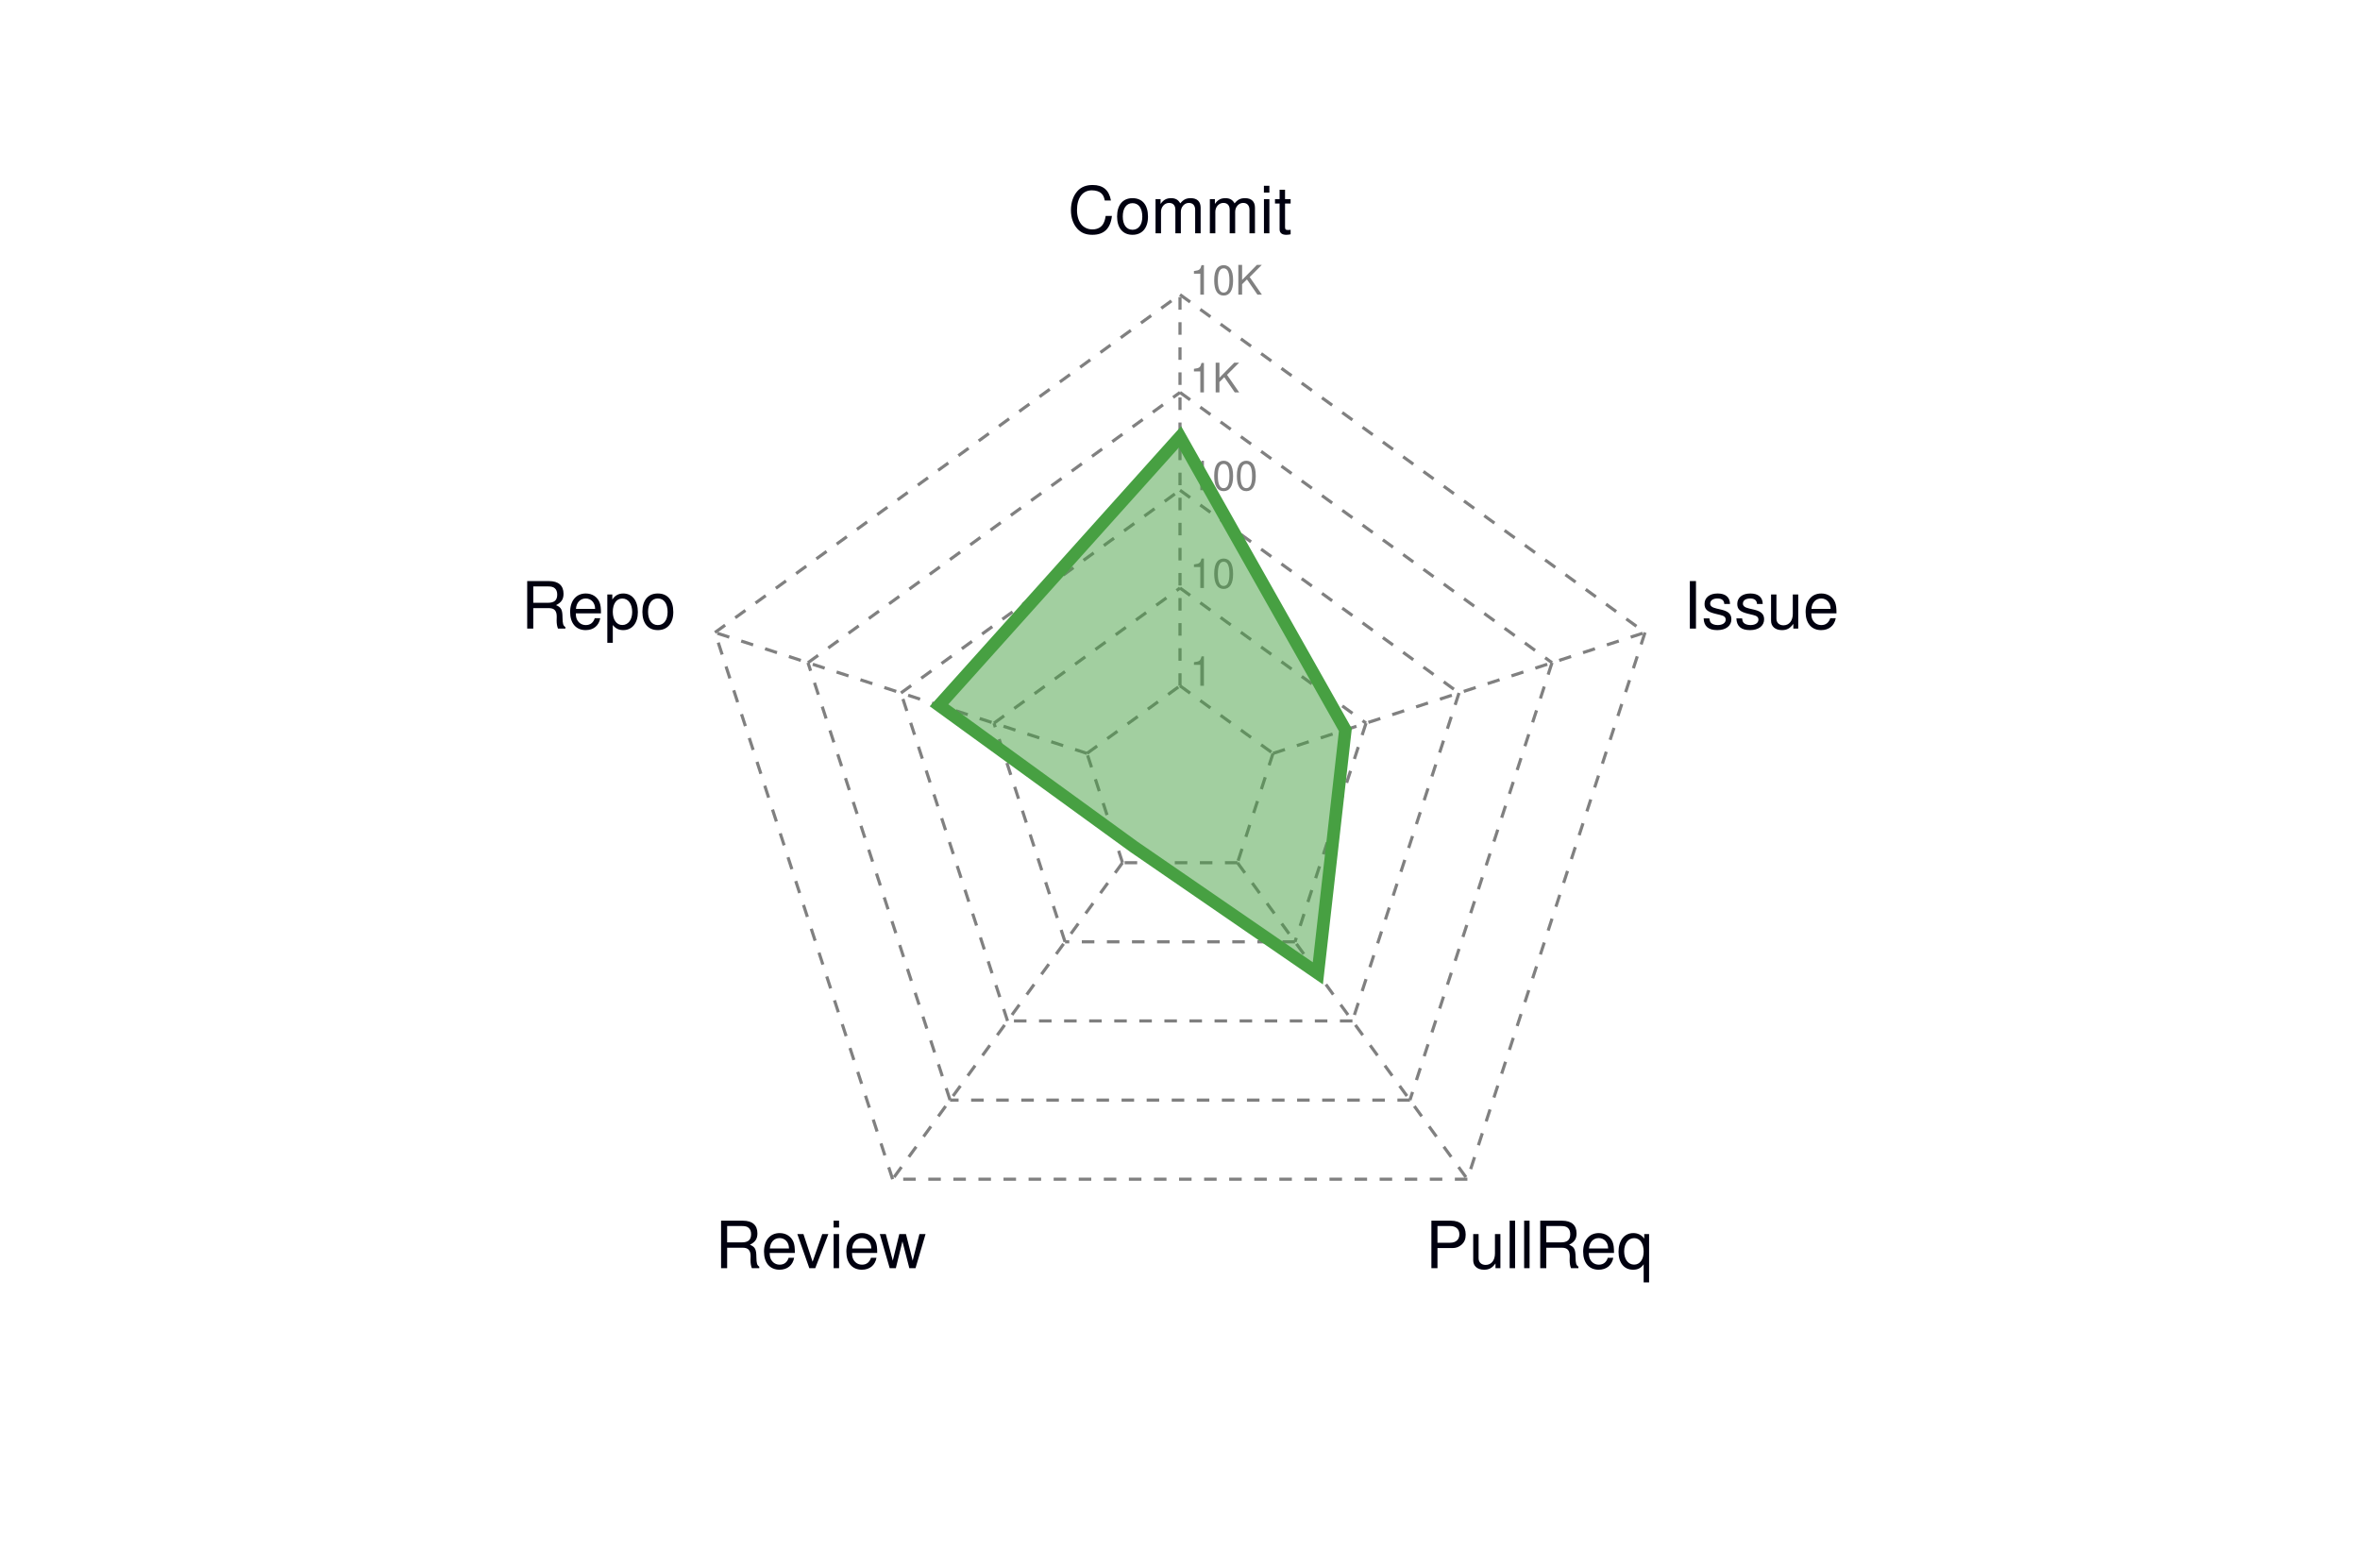
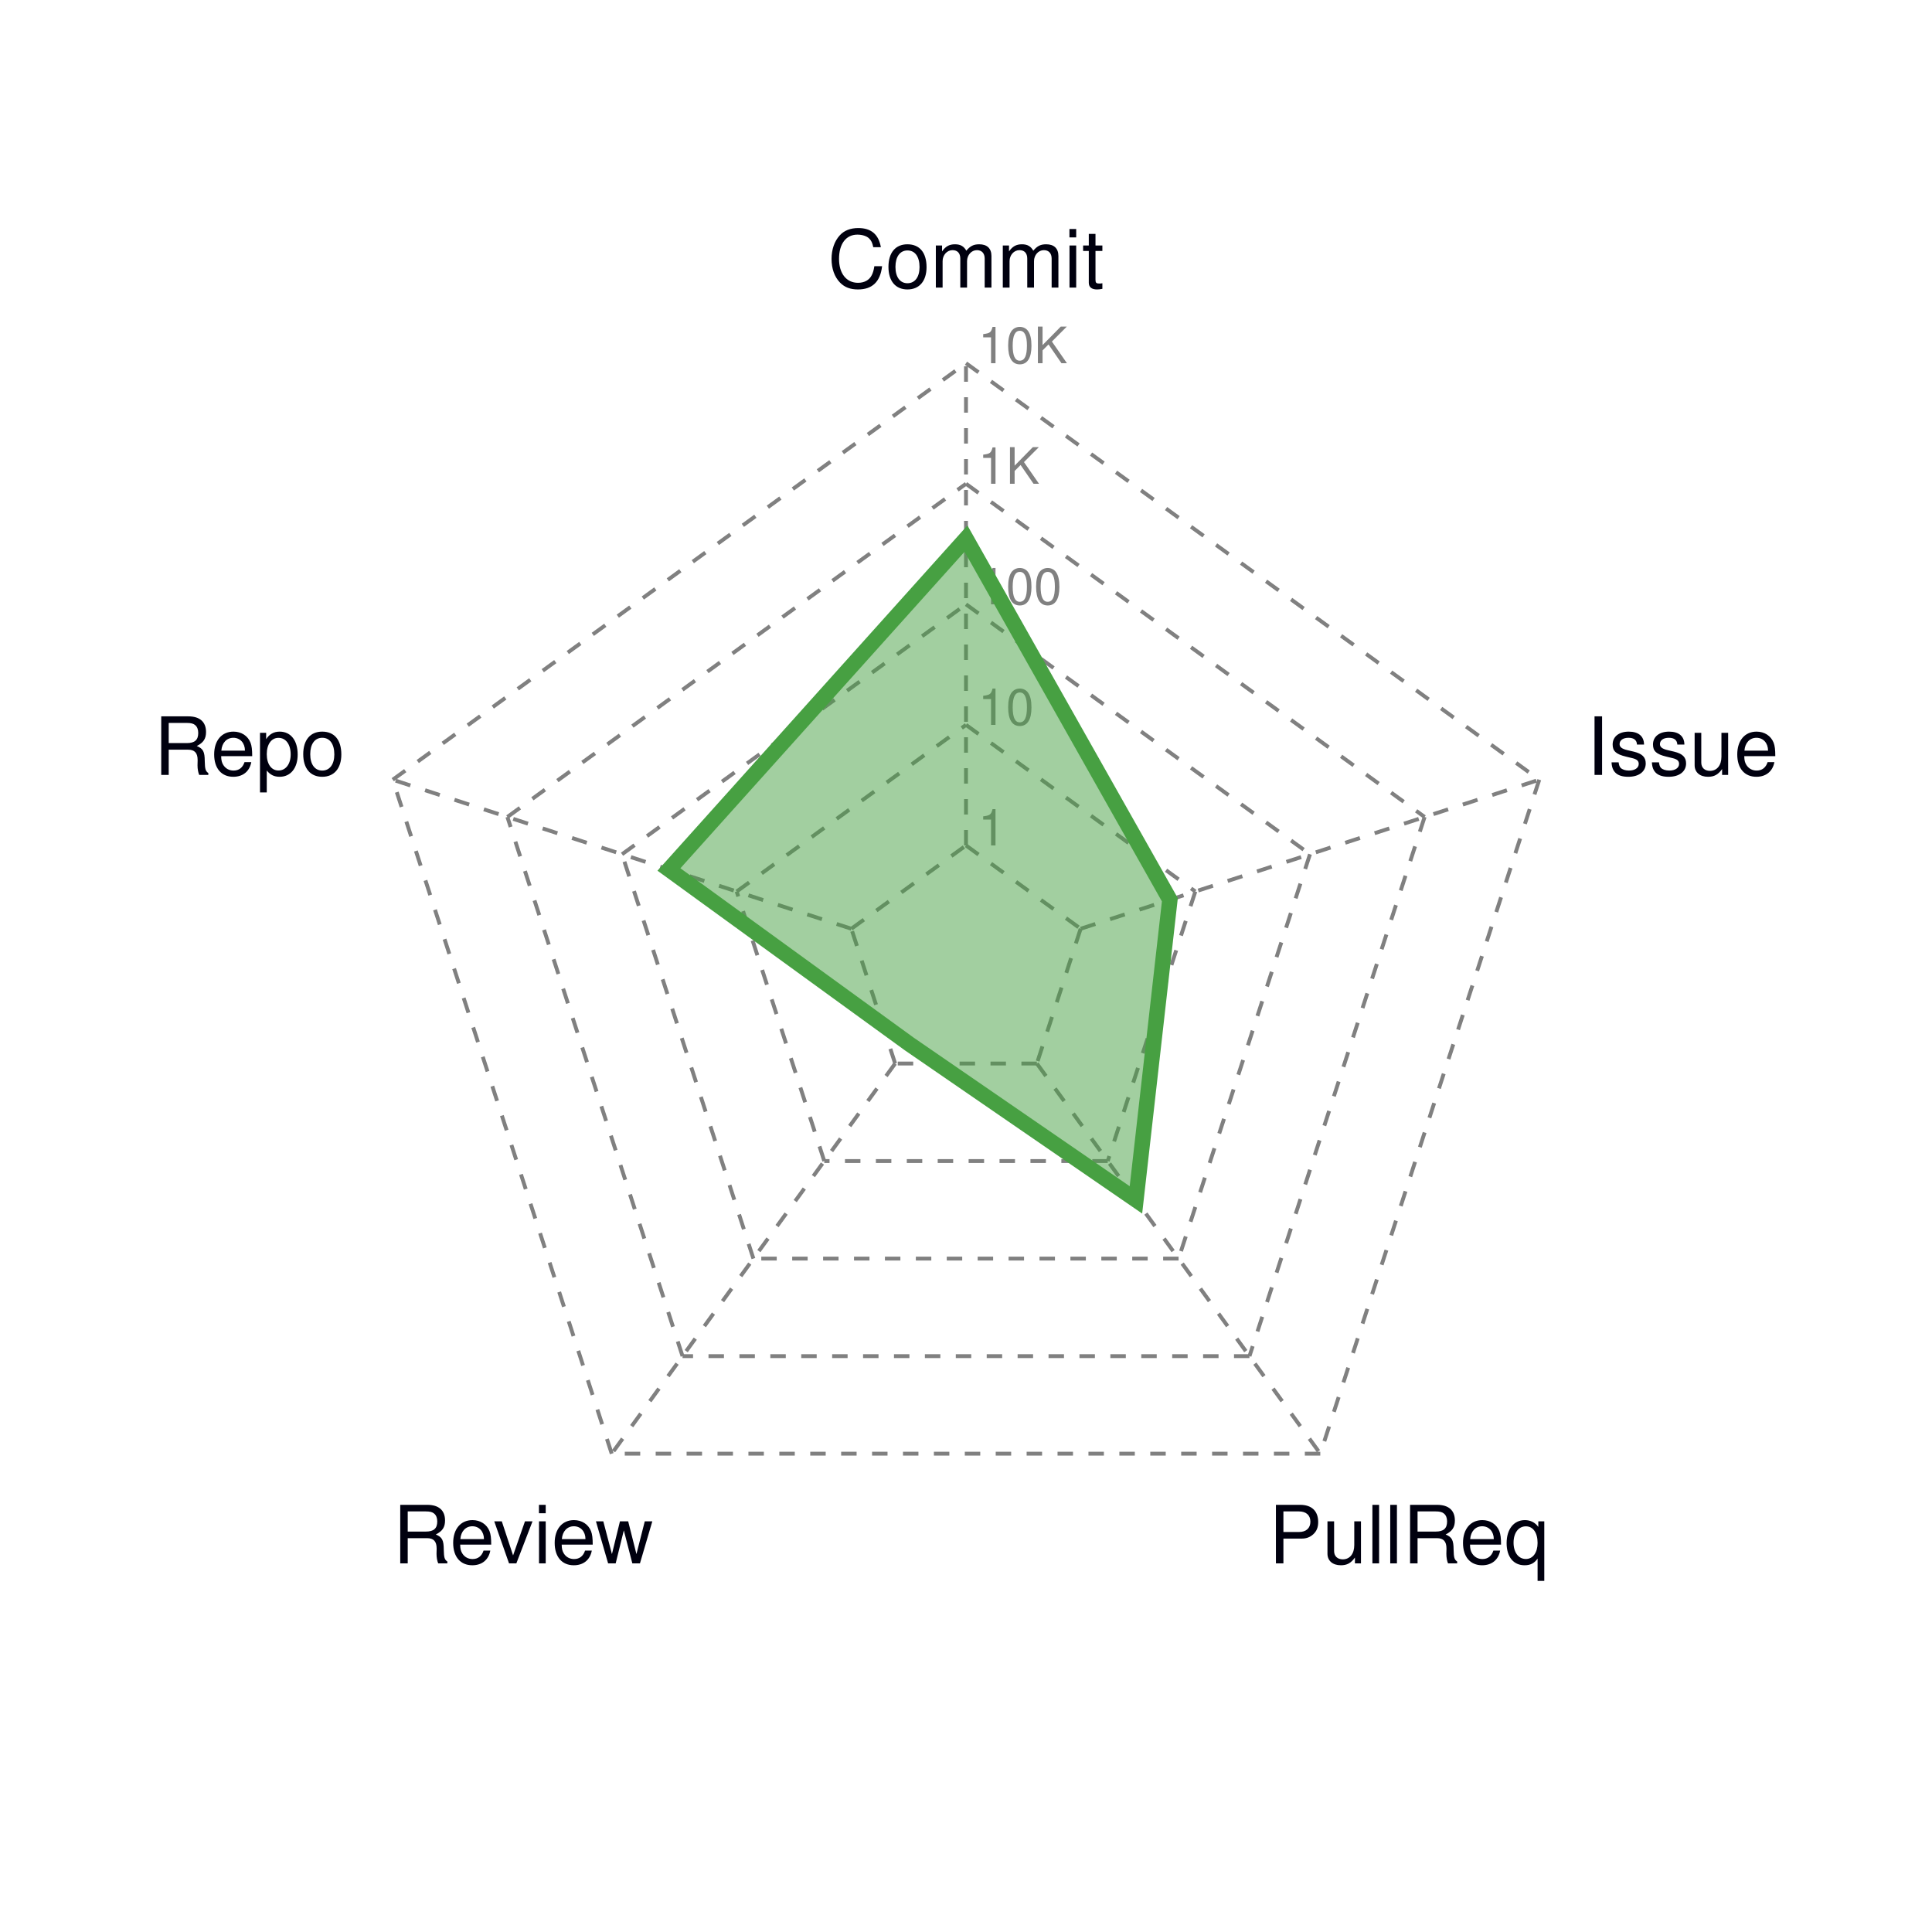
- <svg xmlns="http://www.w3.org/2000/svg" width="1280" height="850" viewBox="0 0 500 500">
+ <svg xmlns="http://www.w3.org/2000/svg" width="500" height="500" viewBox="0 0 500 500">
  <style>
		* {
			font-family: "Ubuntu", "Helvetica", "Arial", sans-serif;
		}
	</style>
  <g transform="translate(250, 250)">
    <line x1="0" y1="-31.2" x2="29.67" y2="-9.64" style="stroke: gray; stroke-dasharray: 4 4; stroke-width: 1px;">
		</line>
    <line x1="29.67" y1="-9.64" x2="18.34" y2="25.24" style="stroke: gray; stroke-dasharray: 4 4; stroke-width: 1px;" />
    <line x1="18.34" y1="25.24" x2="-18.34" y2="25.24" style="stroke: gray; stroke-dasharray: 4 4; stroke-width: 1px;" />
    <line x1="-18.34" y1="25.24" x2="-29.67" y2="-9.64" style="stroke: gray; stroke-dasharray: 4 4; stroke-width: 1px;" />
    <line x1="-29.67" y1="-9.64" x2="0" y2="-31.2" style="stroke: gray; stroke-dasharray: 4 4; stroke-width: 1px;">
		</line>
    <line x1="0" y1="-62.4" x2="59.35" y2="-19.28" style="stroke: gray; stroke-dasharray: 4 4; stroke-width: 1px;">
		</line>
    <line x1="59.35" y1="-19.28" x2="36.68" y2="50.48" style="stroke: gray; stroke-dasharray: 4 4; stroke-width: 1px;" />
    <line x1="36.68" y1="50.48" x2="-36.68" y2="50.48" style="stroke: gray; stroke-dasharray: 4 4; stroke-width: 1px;" />
    <line x1="-36.68" y1="50.48" x2="-59.35" y2="-19.28" style="stroke: gray; stroke-dasharray: 4 4; stroke-width: 1px;" />
    <line x1="-59.35" y1="-19.28" x2="0" y2="-62.4" style="stroke: gray; stroke-dasharray: 4 4; stroke-width: 1px;">
		</line>
    <line x1="0" y1="-93.6" x2="89.02" y2="-28.92" style="stroke: gray; stroke-dasharray: 4 4; stroke-width: 1px;">
		</line>
    <line x1="89.02" y1="-28.92" x2="55.02" y2="75.72" style="stroke: gray; stroke-dasharray: 4 4; stroke-width: 1px;" />
    <line x1="55.02" y1="75.72" x2="-55.02" y2="75.72" style="stroke: gray; stroke-dasharray: 4 4; stroke-width: 1px;" />
    <line x1="-55.02" y1="75.72" x2="-89.02" y2="-28.92" style="stroke: gray; stroke-dasharray: 4 4; stroke-width: 1px;" />
    <line x1="-89.02" y1="-28.92" x2="0" y2="-93.6" style="stroke: gray; stroke-dasharray: 4 4; stroke-width: 1px;">
		</line>
    <line x1="0" y1="-124.8" x2="118.69" y2="-38.57" style="stroke: gray; stroke-dasharray: 4 4; stroke-width: 1px;" />
    <line x1="118.69" y1="-38.57" x2="73.36" y2="100.97" style="stroke: gray; stroke-dasharray: 4 4; stroke-width: 1px;" />
    <line x1="73.36" y1="100.97" x2="-73.36" y2="100.97" style="stroke: gray; stroke-dasharray: 4 4; stroke-width: 1px;" />
    <line x1="-73.36" y1="100.97" x2="-118.69" y2="-38.57" style="stroke: gray; stroke-dasharray: 4 4; stroke-width: 1px;" />
    <line x1="-118.69" y1="-38.57" x2="0" y2="-124.8" style="stroke: gray; stroke-dasharray: 4 4; stroke-width: 1px;" />
    <line x1="0" y1="-156" x2="148.36" y2="-48.21" style="stroke: gray; stroke-dasharray: 4 4; stroke-width: 1px;">
		</line>
    <line x1="148.36" y1="-48.21" x2="91.69" y2="126.21" style="stroke: gray; stroke-dasharray: 4 4; stroke-width: 1px;" />
    <line x1="91.69" y1="126.21" x2="-91.69" y2="126.21" style="stroke: gray; stroke-dasharray: 4 4; stroke-width: 1px;" />
    <line x1="-91.69" y1="126.21" x2="-148.36" y2="-48.21" style="stroke: gray; stroke-dasharray: 4 4; stroke-width: 1px;" />
    <line x1="-148.36" y1="-48.21" x2="0" y2="-156" style="stroke: gray; stroke-dasharray: 4 4; stroke-width: 1px;">
		</line>
    <text style="font-size: 13px;" text-anchor="start" dominant-baseline="auto" x="3.12" y="-31.2" fill="gray">1</text>
    <text style="font-size: 13px;" text-anchor="start" dominant-baseline="auto" x="3.12" y="-62.4" fill="gray">10</text>
    <text style="font-size: 13px;" text-anchor="start" dominant-baseline="auto" x="3.12" y="-93.6" fill="gray">100</text>
    <text style="font-size: 13px;" text-anchor="start" dominant-baseline="auto" x="3.12" y="-124.8" fill="gray">1K</text>
    <text style="font-size: 13px;" text-anchor="start" dominant-baseline="auto" x="3.12" y="-156" fill="gray">10K</text>
    <g class="axis">
      <line x1="0" y1="-31.2" x2="0" y2="-156" style="stroke: gray; stroke-dasharray: 4 4; stroke-width: 1px;">
			</line>
      <text style="font-size: 20.8px;" text-anchor="middle" dominant-baseline="middle" x="0" y="-182.52" fill="#00000f">Commit</text>
    </g>
    <g class="axis">
      <line x1="29.67" y1="-9.64" x2="148.36" y2="-48.21" style="stroke: gray; stroke-dasharray: 4 4; stroke-width: 1px;" />
      <text style="font-size: 20.8px;" text-anchor="middle" dominant-baseline="middle" x="185.46" y="-56.4" fill="#00000f">Issue</text>
    </g>
    <g class="axis">
      <line x1="18.34" y1="25.24" x2="91.69" y2="126.21" style="stroke: gray; stroke-dasharray: 4 4; stroke-width: 1px;" />
      <text style="font-size: 20.8px;" text-anchor="middle" dominant-baseline="middle" x="114.62" y="147.66" fill="#00000f">PullReq</text>
    </g>
    <g class="axis">
      <line x1="-18.34" y1="25.24" x2="-91.69" y2="126.21" style="stroke: gray; stroke-dasharray: 4 4; stroke-width: 1px;" />
      <text style="font-size: 20.8px;" text-anchor="middle" dominant-baseline="middle" x="-114.62" y="147.66" fill="#00000f">Review</text>
    </g>
    <g class="axis">
      <line x1="-29.67" y1="-9.64" x2="-148.36" y2="-48.21" style="stroke: gray; stroke-dasharray: 4 4; stroke-width: 1px;" />
      <text style="font-size: 20.8px;" text-anchor="middle" dominant-baseline="middle" x="-185.46" y="-56.4" fill="#00000f">Repo</text>
    </g>
    <polygon style="stroke-width: 4px; stroke: #47a042; fill: #47a042; fill-opacity: 0.5;" points="0,-110.61 52.76,-17.14 43.98,60.53 -14.67,20.19 -76.88,-24.98">
      <animate attributeName="points" values="0,-24.96 23.74,-7.71 14.67,20.19 -14.67,20.19 -23.74,-7.71;0,-110.61 52.76,-17.14 43.98,60.53 -14.67,20.19 -76.88,-24.98" dur="3s" repeatCount="1" />
    </polygon>
  </g>
</svg>
